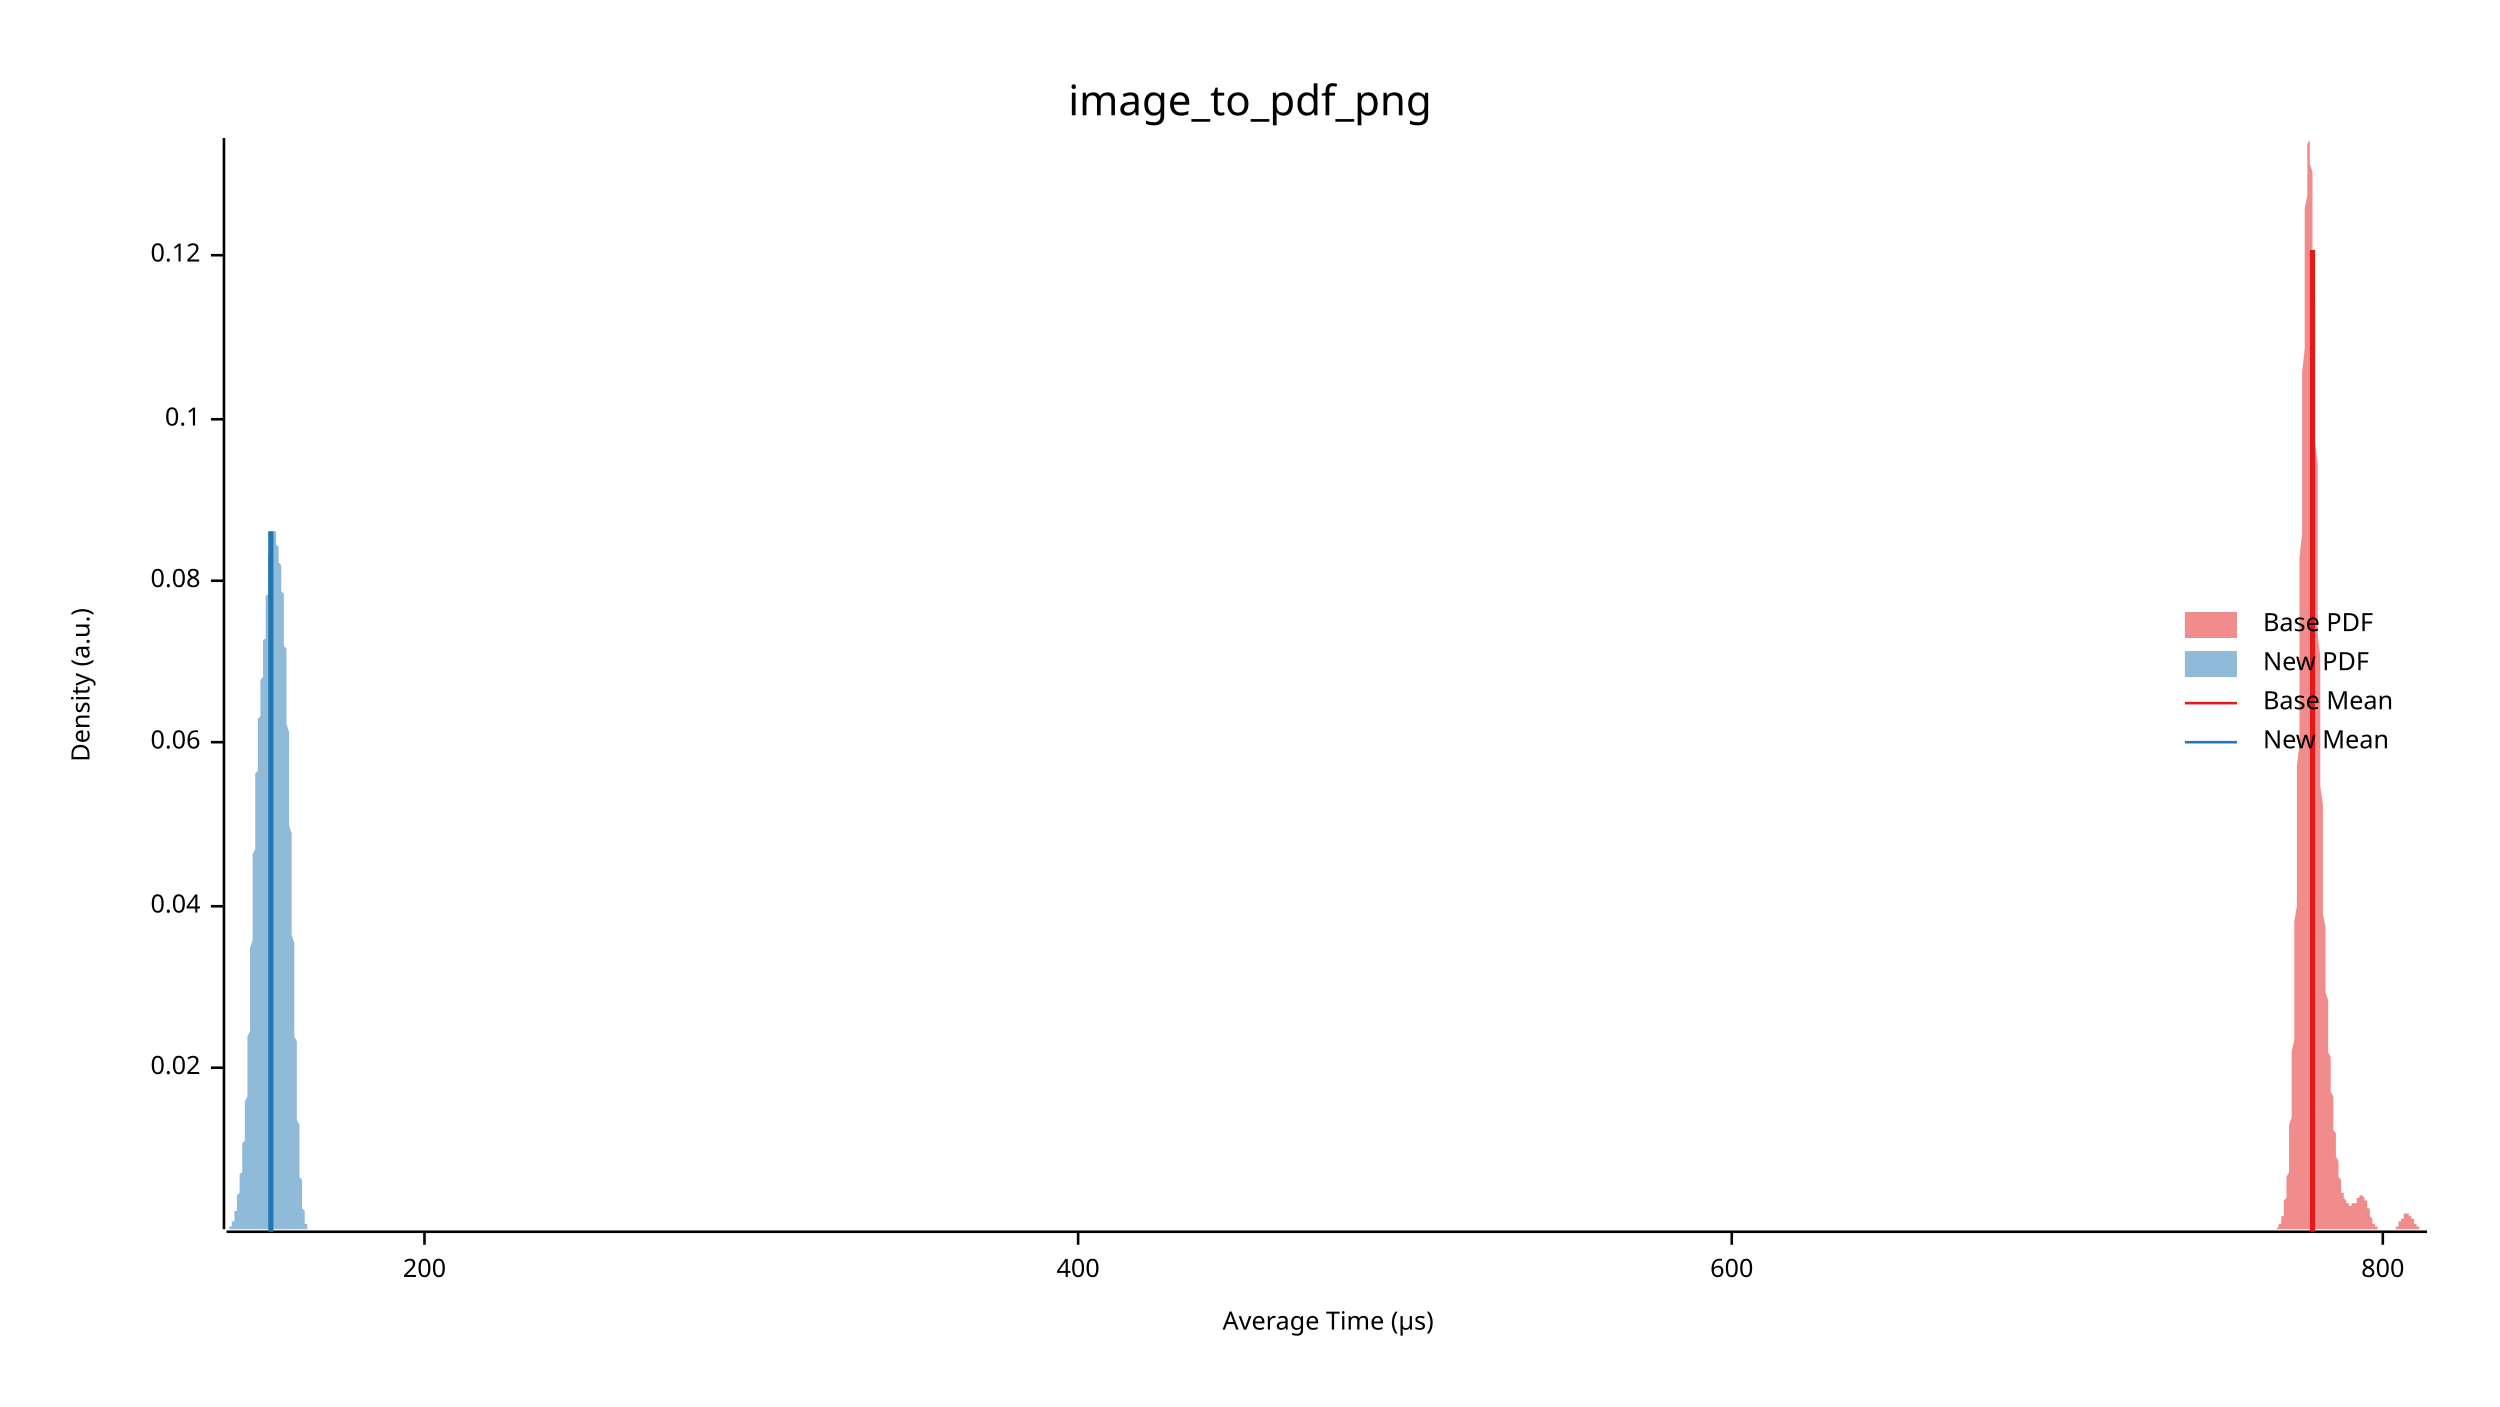
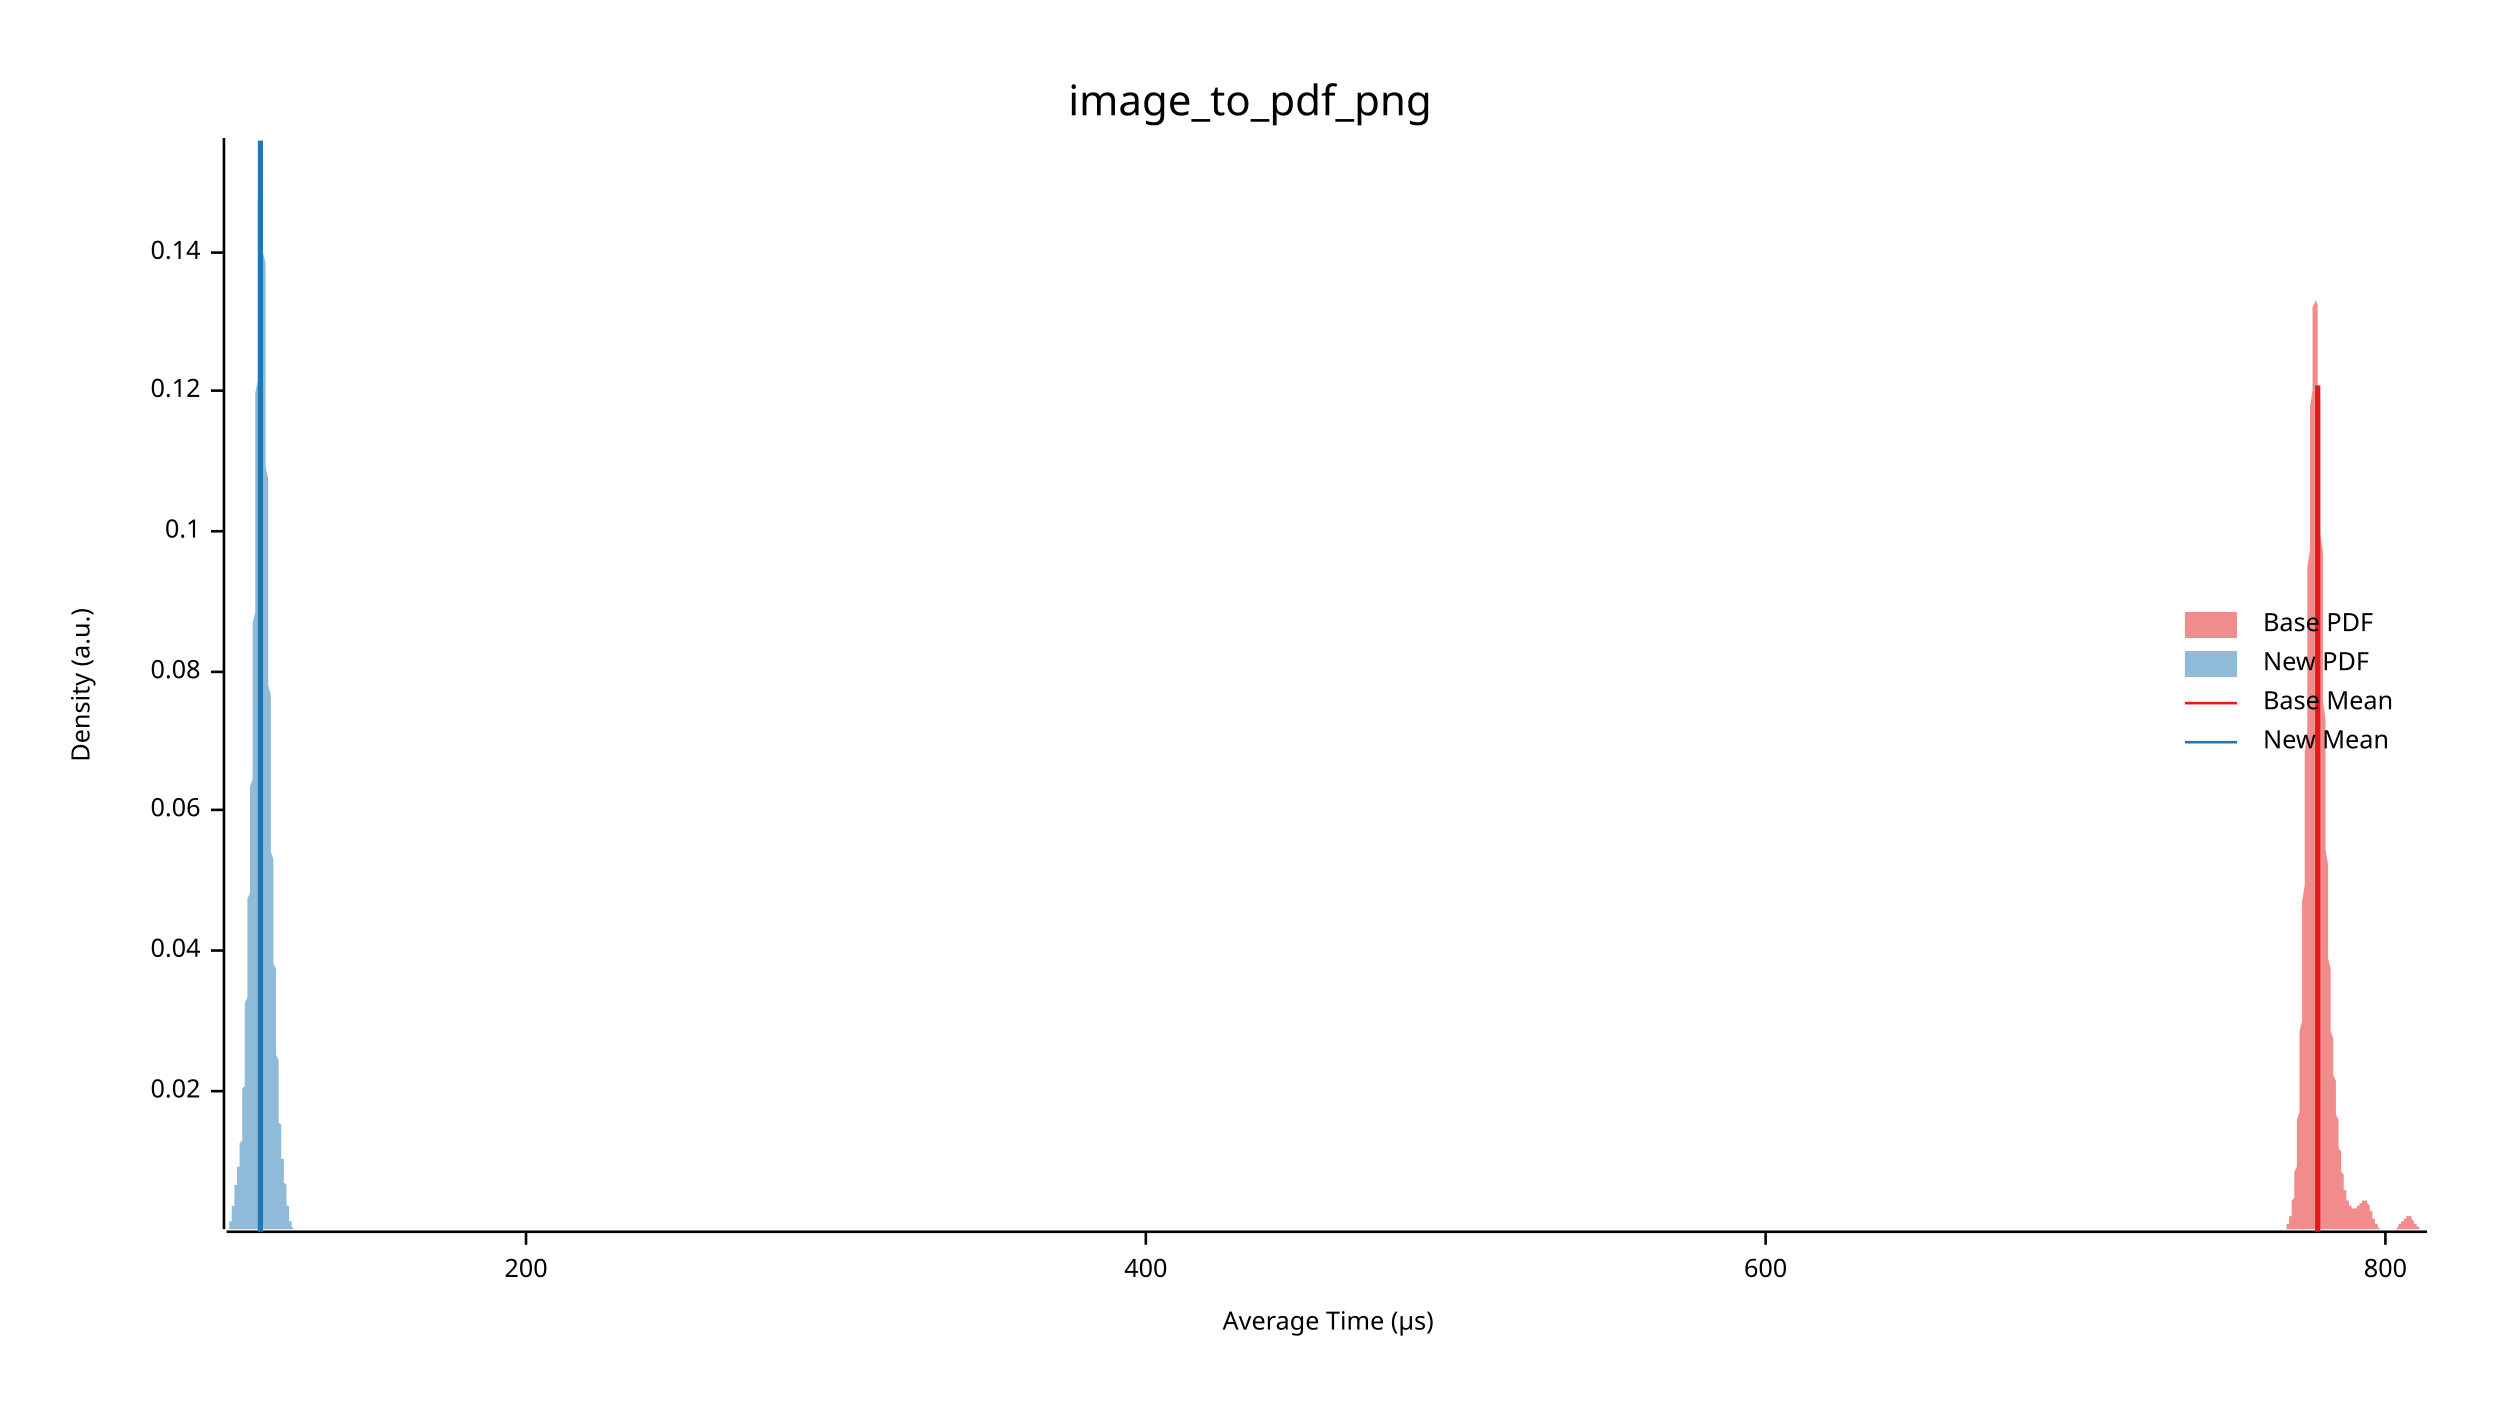
<svg xmlns="http://www.w3.org/2000/svg" width="960" height="540" viewBox="0 0 960 540">
  <text x="480" y="32" dy="0.76em" text-anchor="middle" font-family="sans-serif" font-size="16.129" opacity="1" fill="#000000">
image_to_pdf_png
</text>
  <text x="27" y="263" dy="0.76em" text-anchor="middle" font-family="sans-serif" font-size="9.677" opacity="1" fill="#000000" transform="rotate(270, 27, 263)">
Density (a.u.)
</text>
  <text x="510" y="513" dy="-0.5ex" text-anchor="middle" font-family="sans-serif" font-size="9.677" opacity="1" fill="#000000">
Average Time (µs)
</text>
  <polyline fill="none" opacity="1" stroke="#000000" stroke-width="1" points="86,53 86,472 " />
-   <text x="77" y="410" dy="0.5ex" text-anchor="end" font-family="sans-serif" font-size="9.677" opacity="1" fill="#000000">
+   <text x="77" y="419" dy="0.5ex" text-anchor="end" font-family="sans-serif" font-size="9.677" opacity="1" fill="#000000">
0.02
</text>
-   <polyline fill="none" opacity="1" stroke="#000000" stroke-width="1" points="81,410 86,410 " />
-   <text x="77" y="348" dy="0.5ex" text-anchor="end" font-family="sans-serif" font-size="9.677" opacity="1" fill="#000000">
+   <polyline fill="none" opacity="1" stroke="#000000" stroke-width="1" points="81,419 86,419 " />
+   <text x="77" y="365" dy="0.5ex" text-anchor="end" font-family="sans-serif" font-size="9.677" opacity="1" fill="#000000">
0.04
</text>
-   <polyline fill="none" opacity="1" stroke="#000000" stroke-width="1" points="81,348 86,348 " />
-   <text x="77" y="285" dy="0.5ex" text-anchor="end" font-family="sans-serif" font-size="9.677" opacity="1" fill="#000000">
+   <polyline fill="none" opacity="1" stroke="#000000" stroke-width="1" points="81,365 86,365 " />
+   <text x="77" y="311" dy="0.5ex" text-anchor="end" font-family="sans-serif" font-size="9.677" opacity="1" fill="#000000">
0.06
</text>
-   <polyline fill="none" opacity="1" stroke="#000000" stroke-width="1" points="81,285 86,285 " />
-   <text x="77" y="223" dy="0.5ex" text-anchor="end" font-family="sans-serif" font-size="9.677" opacity="1" fill="#000000">
+   <polyline fill="none" opacity="1" stroke="#000000" stroke-width="1" points="81,311 86,311 " />
+   <text x="77" y="258" dy="0.5ex" text-anchor="end" font-family="sans-serif" font-size="9.677" opacity="1" fill="#000000">
0.08
</text>
-   <polyline fill="none" opacity="1" stroke="#000000" stroke-width="1" points="81,223 86,223 " />
-   <text x="77" y="161" dy="0.5ex" text-anchor="end" font-family="sans-serif" font-size="9.677" opacity="1" fill="#000000">
+   <polyline fill="none" opacity="1" stroke="#000000" stroke-width="1" points="81,258 86,258 " />
+   <text x="77" y="204" dy="0.5ex" text-anchor="end" font-family="sans-serif" font-size="9.677" opacity="1" fill="#000000">
0.1
</text>
-   <polyline fill="none" opacity="1" stroke="#000000" stroke-width="1" points="81,161 86,161 " />
-   <text x="77" y="98" dy="0.5ex" text-anchor="end" font-family="sans-serif" font-size="9.677" opacity="1" fill="#000000">
+   <polyline fill="none" opacity="1" stroke="#000000" stroke-width="1" points="81,204 86,204 " />
+   <text x="77" y="150" dy="0.5ex" text-anchor="end" font-family="sans-serif" font-size="9.677" opacity="1" fill="#000000">
0.12
</text>
-   <polyline fill="none" opacity="1" stroke="#000000" stroke-width="1" points="81,98 86,98 " />
+   <polyline fill="none" opacity="1" stroke="#000000" stroke-width="1" points="81,150 86,150 " />
+   <text x="77" y="97" dy="0.5ex" text-anchor="end" font-family="sans-serif" font-size="9.677" opacity="1" fill="#000000">
+ 0.14
+ </text>
+   <polyline fill="none" opacity="1" stroke="#000000" stroke-width="1" points="81,97 86,97 " />
  <polyline fill="none" opacity="1" stroke="#000000" stroke-width="1" points="87,473 932,473 " />
-   <text x="163" y="483" dy="0.76em" text-anchor="middle" font-family="sans-serif" font-size="9.677" opacity="1" fill="#000000">
+   <text x="202" y="483" dy="0.76em" text-anchor="middle" font-family="sans-serif" font-size="9.677" opacity="1" fill="#000000">
200
</text>
-   <polyline fill="none" opacity="1" stroke="#000000" stroke-width="1" points="163,473 163,478 " />
-   <text x="414" y="483" dy="0.76em" text-anchor="middle" font-family="sans-serif" font-size="9.677" opacity="1" fill="#000000">
+   <polyline fill="none" opacity="1" stroke="#000000" stroke-width="1" points="202,473 202,478 " />
+   <text x="440" y="483" dy="0.76em" text-anchor="middle" font-family="sans-serif" font-size="9.677" opacity="1" fill="#000000">
400
</text>
-   <polyline fill="none" opacity="1" stroke="#000000" stroke-width="1" points="414,473 414,478 " />
-   <text x="665" y="483" dy="0.76em" text-anchor="middle" font-family="sans-serif" font-size="9.677" opacity="1" fill="#000000">
+   <polyline fill="none" opacity="1" stroke="#000000" stroke-width="1" points="440,473 440,478 " />
+   <text x="678" y="483" dy="0.76em" text-anchor="middle" font-family="sans-serif" font-size="9.677" opacity="1" fill="#000000">
600
</text>
-   <polyline fill="none" opacity="1" stroke="#000000" stroke-width="1" points="665,473 665,478 " />
-   <text x="915" y="483" dy="0.76em" text-anchor="middle" font-family="sans-serif" font-size="9.677" opacity="1" fill="#000000">
+   <polyline fill="none" opacity="1" stroke="#000000" stroke-width="1" points="678,473 678,478 " />
+   <text x="916" y="483" dy="0.76em" text-anchor="middle" font-family="sans-serif" font-size="9.677" opacity="1" fill="#000000">
800
</text>
-   <polyline fill="none" opacity="1" stroke="#000000" stroke-width="1" points="915,473 915,478 " />
-   <polygon opacity="0.5" fill="#E31A1C" points="872,472 873,472 873,472 873,472 873,472 873,472 873,472 873,472 873,472 874,472 874,472 874,472 874,472 874,472 874,472 874,472 874,472 874,472 875,471 875,471 875,471 875,471 875,471 875,471 875,470 875,470 876,470 876,470 876,469 876,469 876,469 876,468 876,468 876,467 877,467 877,466 877,466 877,465 877,465 877,464 877,463 877,462 877,461 878,460 878,459 878,458 878,457 878,456 878,455 878,453 878,452 879,450 879,448 879,446 879,444 879,442 879,440 879,438 879,435 879,432 880,429 880,426 880,423 880,420 880,416 880,412 880,408 880,404 881,399 881,394 881,389 881,384 881,379 881,373 881,367 881,361 881,354 882,348 882,341 882,333 882,326 882,318 882,310 882,302 882,294 883,286 883,277 883,268 883,259 883,250 883,241 883,232 883,223 883,214 884,205 884,195 884,186 884,177 884,168 884,160 884,151 884,143 885,134 885,126 885,119 885,112 885,105 885,98 885,92 885,86 885,80 886,75 886,71 886,67 886,64 886,61 886,58 886,56 886,55 887,54 887,53 887,54 887,54 887,56 887,58 887,60 887,63 888,66 888,70 888,74 888,79 888,84 888,90 888,96 888,102 888,109 889,115 889,123 889,130 889,138 889,146 889,154 889,162 889,170 890,178 890,187 890,195 890,203 890,212 890,220 890,228 890,236 890,244 891,252 891,260 891,267 891,275 891,282 891,289 891,296 891,302 892,309 892,315 892,321 892,326 892,332 892,337 892,342 892,347 892,351 893,356 893,360 893,364 893,368 893,371 893,375 893,378 893,381 894,384 894,387 894,390 894,392 894,395 894,397 894,399 894,402 894,404 895,406 895,408 895,410 895,412 895,414 895,416 895,418 895,419 896,421 896,423 896,425 896,426 896,428 896,429 896,431 896,432 896,434 897,435 897,437 897,438 897,440 897,441 897,442 897,443 897,444 898,446 898,447 898,448 898,449 898,450 898,451 898,451 898,452 899,453 899,454 899,454 899,455 899,456 899,456 899,457 899,457 899,458 900,458 900,459 900,459 900,459 900,460 900,460 900,460 900,460 901,461 901,461 901,461 901,461 901,461 901,462 901,462 901,462 901,462 902,462 902,462 902,462 902,462 902,462 902,462 902,462 902,463 903,463 903,463 903,463 903,463 903,463 903,463 903,463 903,462 903,462 904,462 904,462 904,462 904,462 904,462 904,462 904,462 904,462 905,462 905,461 905,461 905,461 905,461 905,461 905,461 905,460 905,460 906,460 906,460 906,460 906,460 906,460 906,459 906,459 906,459 907,459 907,459 907,459 907,459 907,459 907,459 907,459 907,459 907,459 908,460 908,460 908,460 908,460 908,460 908,461 908,461 908,461 909,461 909,462 909,462 909,462 909,463 909,463 909,464 909,464 910,464 910,465 910,465 910,465 910,466 910,466 910,467 910,467 910,467 911,468 911,468 911,468 911,468 911,469 911,469 911,469 911,470 912,470 912,470 912,470 912,470 912,471 912,471 912,471 912,471 912,471 913,471 913,471 913,472 913,472 913,472 913,472 913,472 913,472 914,472 914,472 914,472 914,472 914,472 914,472 914,472 914,472 914,472 915,472 915,472 915,472 915,472 915,472 915,472 915,472 915,472 916,472 916,472 916,472 916,472 916,472 916,472 916,472 916,472 916,472 917,472 917,472 917,472 917,472 917,472 917,472 917,472 917,472 918,472 918,472 918,472 918,472 918,472 918,472 918,472 918,472 918,472 919,472 919,472 919,472 919,472 919,472 919,472 919,472 919,472 920,472 920,471 920,471 920,471 920,471 920,471 920,471 920,471 921,471 921,470 921,470 921,470 921,470 921,470 921,470 921,469 921,469 922,469 922,469 922,469 922,468 922,468 922,468 922,468 922,468 923,468 923,467 923,467 923,467 923,467 923,467 923,467 923,467 923,466 924,466 924,466 924,466 924,466 924,466 924,466 924,466 924,466 925,466 925,466 925,466 925,466 925,466 925,466 925,467 925,467 925,467 926,467 926,467 926,467 926,467 926,468 926,468 926,468 926,468 927,468 927,469 927,469 927,469 927,469 927,469 927,470 927,470 927,470 928,470 928,470 928,470 928,471 928,471 928,471 928,471 928,471 929,471 929,471 929,471 929,472 929,472 929,472 929,472 929,472 929,472 930,472 930,472 930,472 930,472 930,472 930,472 930,472 930,472 931,472 931,472 931,472 931,472 931,472 931,472 931,472 931,472 932,472 932,472 872,472 " />
-   <polygon opacity="0.5" fill="#1F78B4" points="87,472 87,472 87,472 87,472 87,472 87,472 87,472 87,472 87,472 87,472 87,472 87,472 87,472 87,472 87,472 87,472 88,472 88,472 88,472 88,472 88,472 88,472 88,472 88,472 88,472 88,472 88,472 88,471 88,471 88,471 88,471 89,471 89,471 89,471 89,471 89,471 89,471 89,470 89,470 89,470 89,470 89,470 89,470 89,469 89,469 89,469 90,469 90,469 90,468 90,468 90,468 90,468 90,467 90,467 90,467 90,467 90,466 90,466 90,466 90,465 90,465 91,465 91,464 91,464 91,464 91,463 91,463 91,463 91,462 91,462 91,461 91,461 91,460 91,460 91,459 91,459 92,458 92,458 92,457 92,457 92,456 92,456 92,455 92,455 92,454 92,454 92,453 92,453 92,452 92,451 92,451 93,450 93,449 93,449 93,448 93,447 93,447 93,446 93,445 93,444 93,444 93,443 93,442 93,441 93,440 93,439 94,438 94,437 94,437 94,436 94,435 94,433 94,432 94,431 94,430 94,429 94,428 94,427 94,425 94,424 94,423 95,421 95,420 95,418 95,417 95,415 95,414 95,412 95,411 95,409 95,407 95,406 95,404 95,402 95,400 95,398 96,396 96,394 96,392 96,390 96,388 96,386 96,384 96,382 96,379 96,377 96,375 96,373 96,370 96,368 96,366 96,364 97,361 97,359 97,356 97,354 97,352 97,349 97,347 97,345 97,342 97,340 97,337 97,335 97,333 97,330 97,328 98,326 98,324 98,321 98,319 98,317 98,315 98,313 98,311 98,309 98,307 98,305 98,303 98,301 98,299 98,297 99,296 99,294 99,292 99,291 99,289 99,288 99,286 99,285 99,283 99,282 99,281 99,279 99,278 99,277 99,276 100,275 100,273 100,272 100,271 100,270 100,269 100,268 100,267 100,266 100,265 100,264 100,263 100,263 100,262 100,261 101,260 101,259 101,258 101,257 101,256 101,255 101,254 101,253 101,252 101,251 101,250 101,249 101,248 101,247 101,246 102,245 102,244 102,243 102,242 102,241 102,240 102,238 102,237 102,236 102,235 102,234 102,232 102,231 102,230 102,229 103,228 103,227 103,225 103,224 103,223 103,222 103,221 103,220 103,219 103,218 103,217 103,216 103,215 103,214 103,213 104,212 104,211 104,210 104,210 104,209 104,208 104,207 104,207 104,206 104,206 104,205 104,205 104,205 104,204 104,204 105,204 105,204 105,203 105,203 105,203 105,203 105,203 105,203 105,203 105,203 105,203 105,203 105,204 105,204 105,204 106,204 106,205 106,205 106,205 106,205 106,206 106,206 106,206 106,207 106,207 106,207 106,208 106,208 106,209 106,209 106,209 107,210 107,210 107,211 107,211 107,211 107,212 107,212 107,213 107,213 107,214 107,214 107,215 107,215 107,216 107,216 108,217 108,217 108,218 108,218 108,219 108,220 108,221 108,221 108,222 108,223 108,224 108,224 108,225 108,226 108,227 109,228 109,229 109,230 109,232 109,233 109,234 109,235 109,237 109,238 109,240 109,241 109,243 109,244 109,246 109,248 110,249 110,251 110,253 110,255 110,257 110,259 110,261 110,263 110,265 110,267 110,269 110,271 110,274 110,276 110,278 111,281 111,283 111,286 111,288 111,291 111,293 111,296 111,298 111,301 111,304 111,306 111,309 111,312 111,314 111,317 112,320 112,323 112,325 112,328 112,331 112,334 112,336 112,339 112,342 112,345 112,348 112,350 112,353 112,356 112,359 113,362 113,364 113,367 113,370 113,372 113,375 113,378 113,380 113,383 113,386 113,388 113,391 113,393 113,396 113,398 114,400 114,403 114,405 114,407 114,410 114,412 114,414 114,416 114,418 114,420 114,422 114,424 114,426 114,428 114,430 115,432 115,433 115,435 115,437 115,438 115,440 115,441 115,443 115,444 115,445 115,447 115,448 115,449 115,450 115,452 116,453 116,454 116,455 116,456 116,457 116,457 116,458 116,459 116,460 116,461 116,461 116,462 116,463 116,463 116,464 116,464 117,465 117,465 117,466 117,466 117,467 117,467 117,467 117,468 117,468 117,468 117,469 117,469 117,469 117,470 117,470 118,470 118,470 118,470 118,471 118,471 118,471 118,471 118,471 118,471 118,471 118,471 118,472 118,472 118,472 118,472 119,472 119,472 119,472 119,472 119,472 119,472 119,472 119,472 119,472 119,472 119,472 119,472 119,472 119,472 119,472 120,472 120,472 87,472 " />
-   <polyline fill="none" opacity="1" stroke="#E31A1C" stroke-width="2" points="888,473 888,96 " />
-   <polyline fill="none" opacity="1" stroke="#1F78B4" stroke-width="2" points="104,473 104,204 " />
+   <polyline fill="none" opacity="1" stroke="#000000" stroke-width="1" points="916,473 916,478 " />
+   <polygon opacity="0.5" fill="#E31A1C" points="876,472 876,472 876,472 876,472 876,472 876,472 876,472 876,472 876,472 877,472 877,472 877,472 877,472 877,472 877,472 877,472 877,472 877,472 878,472 878,472 878,471 878,471 878,471 878,471 878,471 878,471 878,470 879,470 879,470 879,470 879,469 879,469 879,469 879,468 879,468 879,467 880,467 880,466 880,466 880,465 880,464 880,464 880,463 880,462 880,461 881,460 881,459 881,458 881,457 881,456 881,455 881,453 881,452 881,450 882,448 882,446 882,444 882,442 882,440 882,438 882,435 882,433 882,430 883,427 883,424 883,420 883,417 883,413 883,409 883,405 883,401 883,396 884,392 884,387 884,382 884,376 884,371 884,365 884,359 884,353 884,346 885,340 885,333 885,326 885,319 885,312 885,304 885,297 885,289 886,281 886,273 886,266 886,258 886,250 886,242 886,234 886,226 886,218 887,211 887,203 887,196 887,188 887,181 887,175 887,168 887,162 887,156 888,150 888,145 888,140 888,135 888,131 888,127 888,123 888,120 888,118 889,116 889,114 889,113 889,112 889,112 889,112 889,113 889,114 889,115 890,117 890,120 890,123 890,126 890,130 890,134 890,138 890,143 890,148 891,153 891,159 891,165 891,171 891,178 891,184 891,191 891,198 891,205 892,212 892,219 892,226 892,234 892,241 892,248 892,255 892,262 892,269 893,276 893,283 893,290 893,296 893,302 893,309 893,315 893,320 893,326 894,332 894,337 894,342 894,347 894,351 894,356 894,360 894,364 894,368 895,372 895,376 895,379 895,382 895,385 895,388 895,391 895,394 895,396 896,399 896,401 896,403 896,406 896,408 896,410 896,412 896,413 897,415 897,417 897,419 897,420 897,422 897,424 897,425 897,427 897,428 898,430 898,431 898,433 898,434 898,435 898,437 898,438 898,439 898,441 899,442 899,443 899,444 899,445 899,446 899,447 899,448 899,449 899,450 900,451 900,452 900,453 900,454 900,454 900,455 900,456 900,456 900,457 901,457 901,458 901,459 901,459 901,459 901,460 901,460 901,461 901,461 902,461 902,461 902,462 902,462 902,462 902,462 902,462 902,463 902,463 903,463 903,463 903,463 903,463 903,463 903,463 903,464 903,464 903,464 904,464 904,464 904,464 904,464 904,464 904,464 904,464 904,464 904,464 905,464 905,464 905,464 905,464 905,464 905,464 905,464 905,464 905,463 906,463 906,463 906,463 906,463 906,463 906,463 906,463 906,463 906,462 907,462 907,462 907,462 907,462 907,462 907,462 907,461 907,461 907,461 908,461 908,461 908,461 908,461 908,461 908,461 908,461 908,461 909,461 909,461 909,461 909,461 909,462 909,462 909,462 909,462 909,462 910,463 910,463 910,463 910,463 910,464 910,464 910,464 910,464 910,465 911,465 911,465 911,466 911,466 911,466 911,467 911,467 911,467 911,468 912,468 912,468 912,469 912,469 912,469 912,469 912,470 912,470 912,470 913,470 913,470 913,471 913,471 913,471 913,471 913,471 913,471 913,471 914,472 914,472 914,472 914,472 914,472 914,472 914,472 914,472 914,472 915,472 915,472 915,472 915,472 915,472 915,472 915,472 915,472 915,472 916,472 916,472 916,472 916,472 916,472 916,472 916,472 916,472 916,472 917,472 917,472 917,472 917,472 917,472 917,472 917,472 917,472 917,472 918,472 918,472 918,472 918,472 918,472 918,472 918,472 918,472 918,472 919,472 919,472 919,472 919,472 919,472 919,472 919,472 919,472 919,472 920,472 920,472 920,472 920,472 920,472 920,472 920,472 920,472 921,471 921,471 921,471 921,471 921,471 921,471 921,471 921,471 921,470 922,470 922,470 922,470 922,470 922,470 922,470 922,469 922,469 922,469 923,469 923,469 923,469 923,468 923,468 923,468 923,468 923,468 923,468 924,468 924,467 924,467 924,467 924,467 924,467 924,467 924,467 924,467 925,467 925,467 925,467 925,467 925,467 925,467 925,467 925,467 925,467 926,467 926,468 926,468 926,468 926,468 926,468 926,468 926,468 926,468 927,469 927,469 927,469 927,469 927,469 927,469 927,470 927,470 927,470 928,470 928,470 928,470 928,471 928,471 928,471 928,471 928,471 928,471 929,471 929,471 929,471 929,472 929,472 929,472 929,472 929,472 929,472 930,472 930,472 930,472 930,472 930,472 930,472 930,472 930,472 930,472 931,472 931,472 931,472 931,472 931,472 931,472 931,472 931,472 932,472 932,472 876,472 " />
+   <polygon opacity="0.5" fill="#1F78B4" points="87,472 87,472 87,472 87,472 87,472 87,472 87,472 87,472 87,472 87,472 87,472 87,472 87,472 87,472 87,472 87,472 87,472 87,472 87,472 88,472 88,472 88,472 88,471 88,471 88,471 88,471 88,471 88,471 88,471 88,471 88,470 88,470 88,470 88,470 88,470 88,470 88,469 89,469 89,469 89,469 89,468 89,468 89,468 89,468 89,467 89,467 89,467 89,466 89,466 89,466 89,465 89,465 89,465 89,464 89,464 89,463 90,463 90,463 90,462 90,462 90,461 90,461 90,460 90,460 90,459 90,459 90,459 90,458 90,458 90,457 90,457 90,456 90,456 90,455 91,455 91,455 91,454 91,454 91,453 91,453 91,452 91,452 91,452 91,451 91,451 91,450 91,450 91,450 91,449 91,449 91,449 91,448 92,448 92,447 92,447 92,447 92,446 92,446 92,445 92,445 92,444 92,444 92,443 92,443 92,442 92,442 92,441 92,441 92,440 92,439 92,439 93,438 93,437 93,436 93,435 93,434 93,433 93,432 93,431 93,430 93,429 93,428 93,427 93,425 93,424 93,423 93,421 93,420 93,418 94,417 94,415 94,414 94,412 94,410 94,408 94,407 94,405 94,403 94,401 94,399 94,397 94,395 94,393 94,391 94,389 94,387 94,385 95,383 95,381 95,379 95,376 95,374 95,372 95,370 95,368 95,366 95,364 95,362 95,360 95,357 95,355 95,353 95,351 95,349 95,347 95,345 96,343 96,340 96,338 96,336 96,334 96,332 96,329 96,327 96,325 96,322 96,320 96,317 96,315 96,312 96,310 96,307 96,304 96,302 97,299 97,296 97,293 97,290 97,287 97,284 97,280 97,277 97,274 97,270 97,266 97,263 97,259 97,255 97,251 97,247 97,243 97,239 98,235 98,230 98,226 98,222 98,217 98,213 98,208 98,203 98,199 98,194 98,189 98,184 98,179 98,175 98,170 98,165 98,160 98,155 98,151 99,146 99,141 99,136 99,132 99,127 99,123 99,118 99,114 99,110 99,106 99,102 99,98 99,94 99,90 99,87 99,84 99,80 99,77 100,74 100,72 100,69 100,67 100,65 100,63 100,61 100,59 100,58 100,57 100,56 100,55 100,54 100,54 100,54 100,53 100,54 100,54 101,55 101,56 101,57 101,58 101,59 101,61 101,62 101,64 101,67 101,69 101,71 101,74 101,77 101,80 101,83 101,86 101,90 101,93 101,97 102,101 102,105 102,109 102,113 102,117 102,122 102,126 102,131 102,135 102,140 102,145 102,150 102,154 102,159 102,164 102,169 102,174 102,179 103,184 103,189 103,194 103,199 103,204 103,209 103,213 103,218 103,223 103,228 103,232 103,237 103,241 103,246 103,250 103,255 103,259 103,263 104,267 104,271 104,275 104,279 104,283 104,286 104,290 104,293 104,297 104,300 104,303 104,307 104,310 104,313 104,316 104,319 104,322 104,324 104,327 105,330 105,333 105,335 105,338 105,340 105,343 105,345 105,348 105,350 105,352 105,355 105,357 105,359 105,361 105,364 105,366 105,368 105,370 106,372 106,375 106,377 106,379 106,381 106,383 106,385 106,387 106,389 106,391 106,393 106,394 106,396 106,398 106,400 106,402 106,403 106,405 107,407 107,409 107,410 107,412 107,413 107,415 107,416 107,418 107,419 107,420 107,422 107,423 107,424 107,425 107,426 107,428 107,429 107,430 107,431 108,432 108,433 108,434 108,434 108,435 108,436 108,437 108,438 108,439 108,439 108,440 108,441 108,441 108,442 108,443 108,443 108,444 108,445 109,445 109,446 109,446 109,447 109,447 109,448 109,449 109,449 109,450 109,450 109,451 109,451 109,452 109,452 109,453 109,453 109,454 109,454 110,455 110,455 110,456 110,456 110,457 110,457 110,457 110,458 110,458 110,459 110,459 110,460 110,460 110,461 110,461 110,461 110,462 110,462 110,463 111,463 111,463 111,464 111,464 111,465 111,465 111,465 111,466 111,466 111,466 111,467 111,467 111,467 111,467 111,468 111,468 111,468 111,469 112,469 112,469 112,469 112,469 112,470 112,470 112,470 112,470 112,470 112,470 112,471 112,471 112,471 112,471 112,471 112,471 112,471 112,471 113,472 113,472 113,472 113,472 113,472 113,472 113,472 113,472 113,472 113,472 113,472 113,472 113,472 113,472 113,472 113,472 113,472 113,472 113,472 114,472 114,472 114,472 114,472 114,472 87,472 " />
+   <polyline fill="none" opacity="1" stroke="#E31A1C" stroke-width="2" points="890,473 890,148 " />
+   <polyline fill="none" opacity="1" stroke="#1F78B4" stroke-width="2" points="100,473 100,54 " />
  <text x="869" y="235" dy="0.76em" text-anchor="start" font-family="sans-serif" font-size="9.677" opacity="1" fill="#000000">
Base PDF
</text>
  <text x="869" y="250" dy="0.76em" text-anchor="start" font-family="sans-serif" font-size="9.677" opacity="1" fill="#000000">
New PDF
</text>
  <text x="869" y="265" dy="0.76em" text-anchor="start" font-family="sans-serif" font-size="9.677" opacity="1" fill="#000000">
Base Mean
</text>
  <text x="869" y="280" dy="0.76em" text-anchor="start" font-family="sans-serif" font-size="9.677" opacity="1" fill="#000000">
New Mean
</text>
  <rect x="839" y="235" width="20" height="10" opacity="0.5" fill="#E31A1C" stroke="none" />
  <rect x="839" y="250" width="20" height="10" opacity="0.5" fill="#1F78B4" stroke="none" />
  <polyline fill="none" opacity="1" stroke="#E31A1C" stroke-width="1" points="839,270 859,270 " />
  <polyline fill="none" opacity="1" stroke="#1F78B4" stroke-width="1" points="839,285 859,285 " />
</svg>
